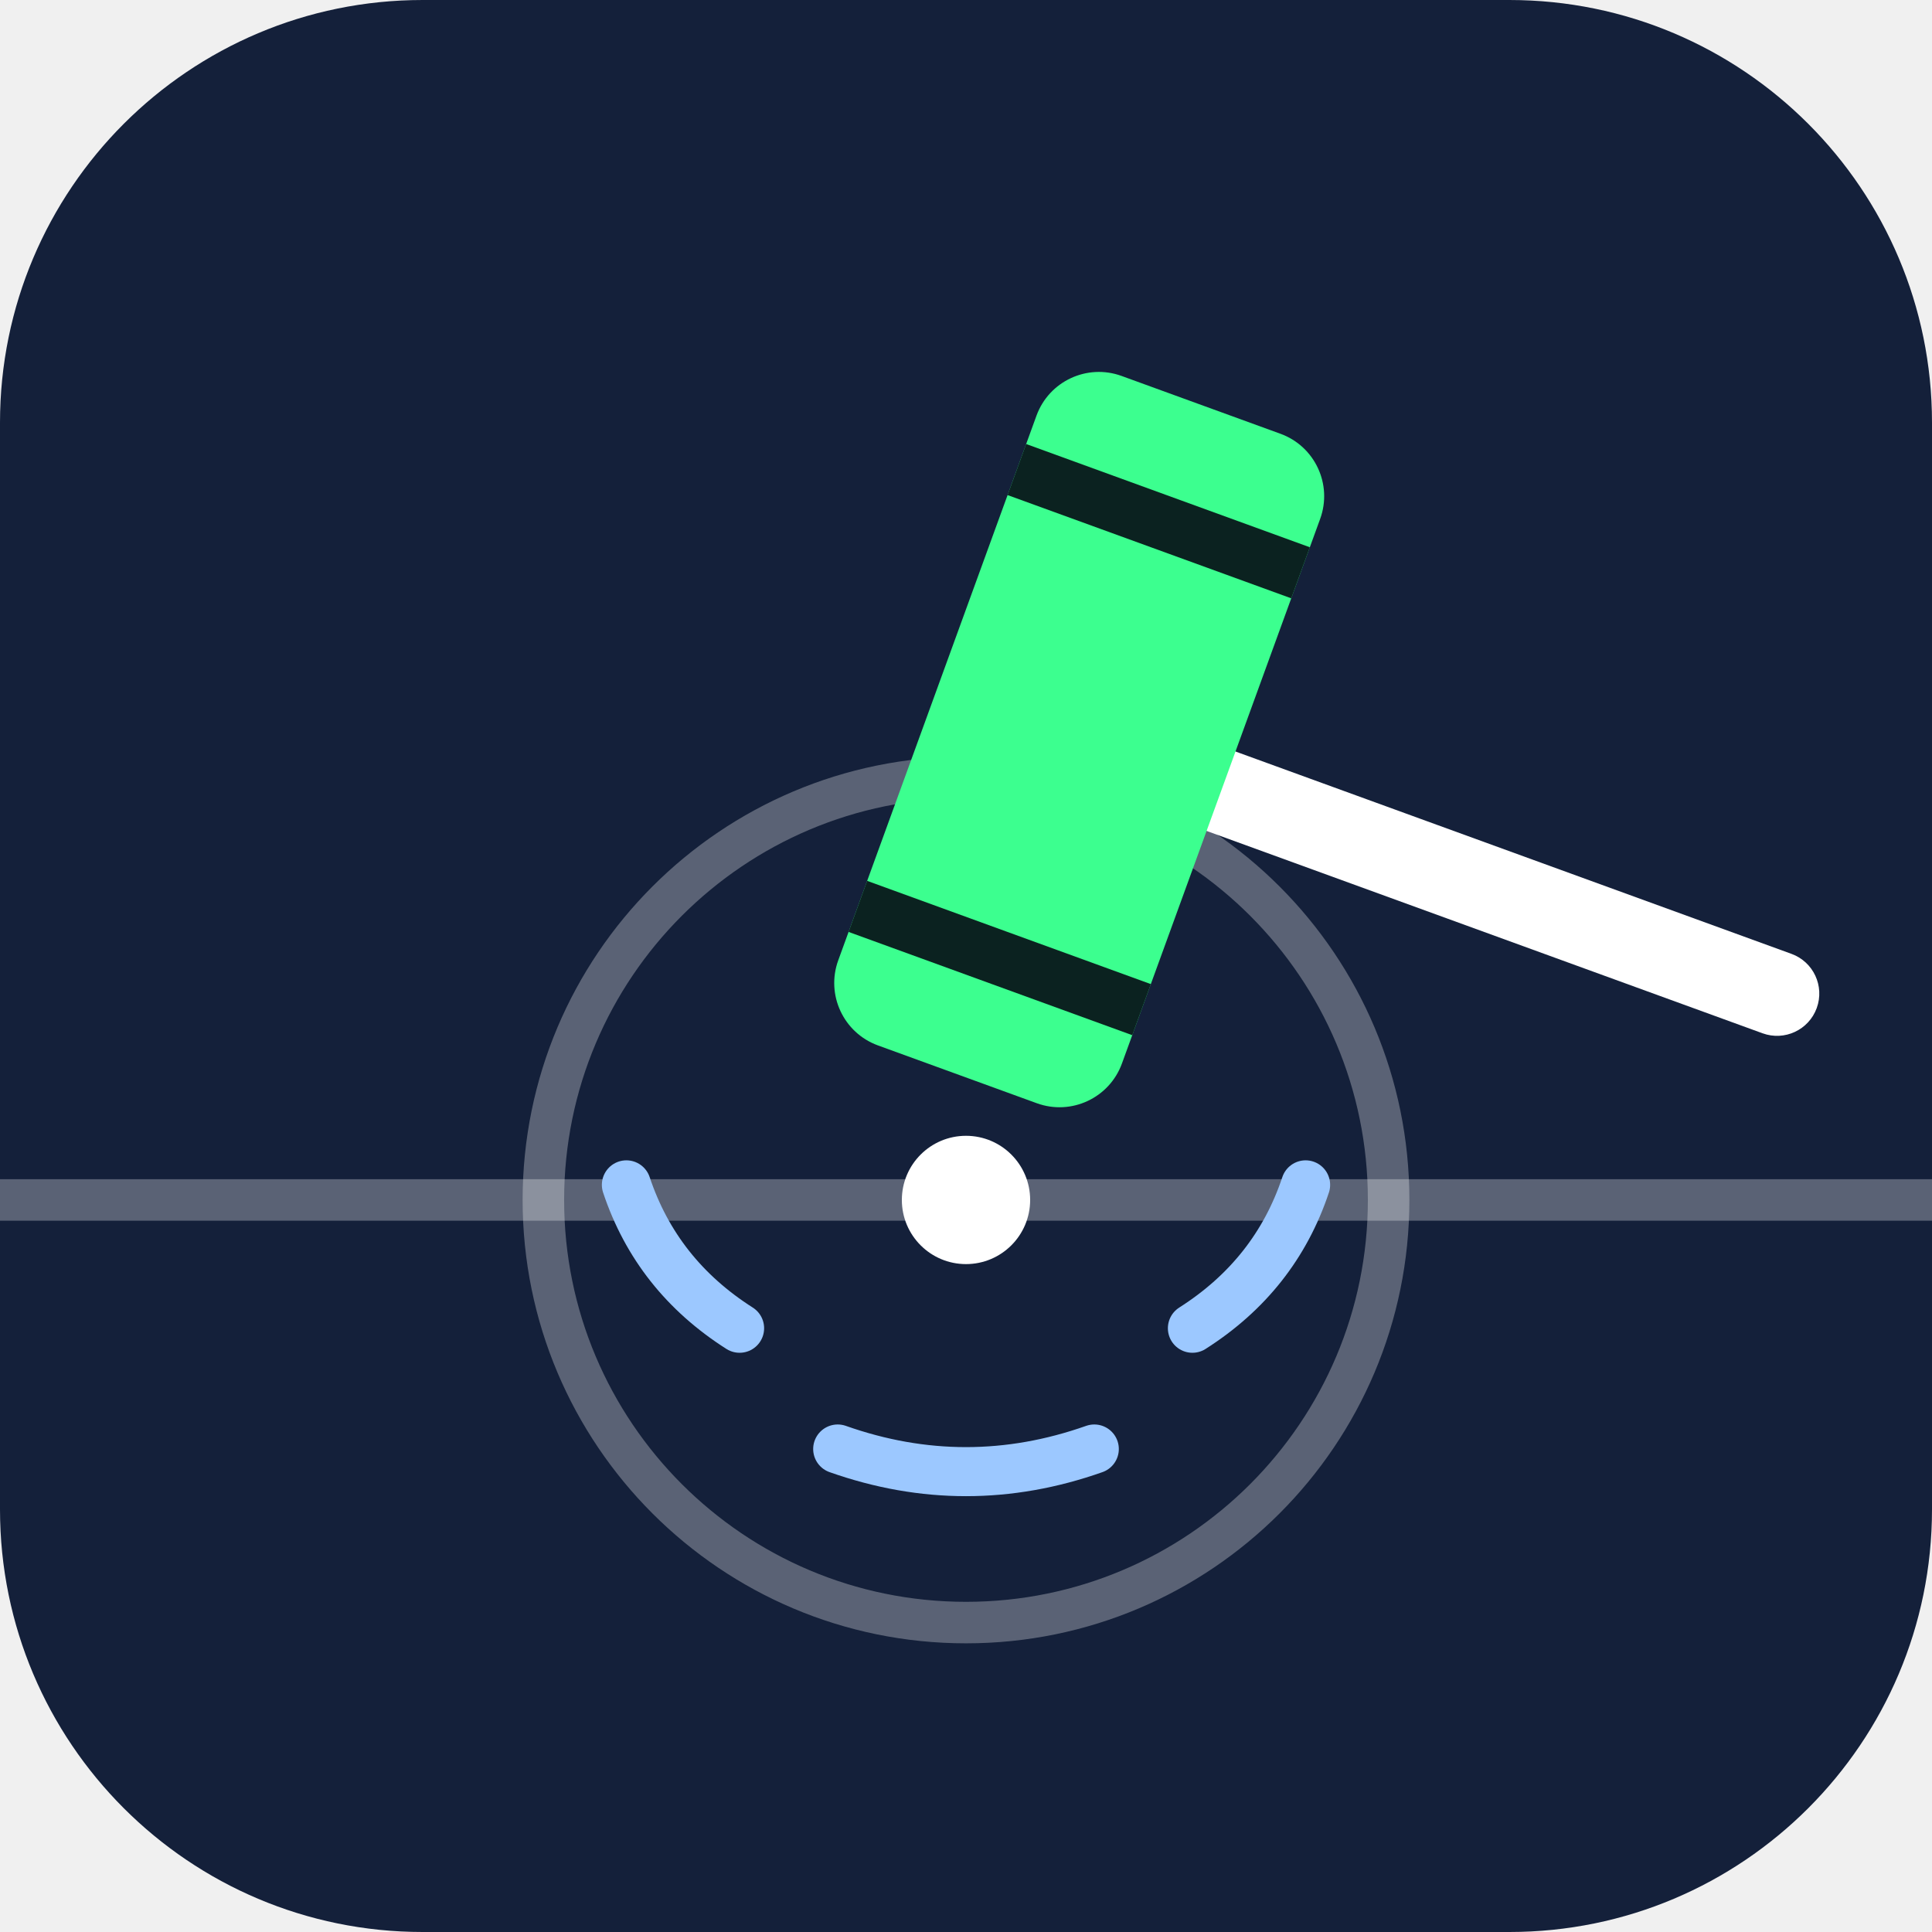
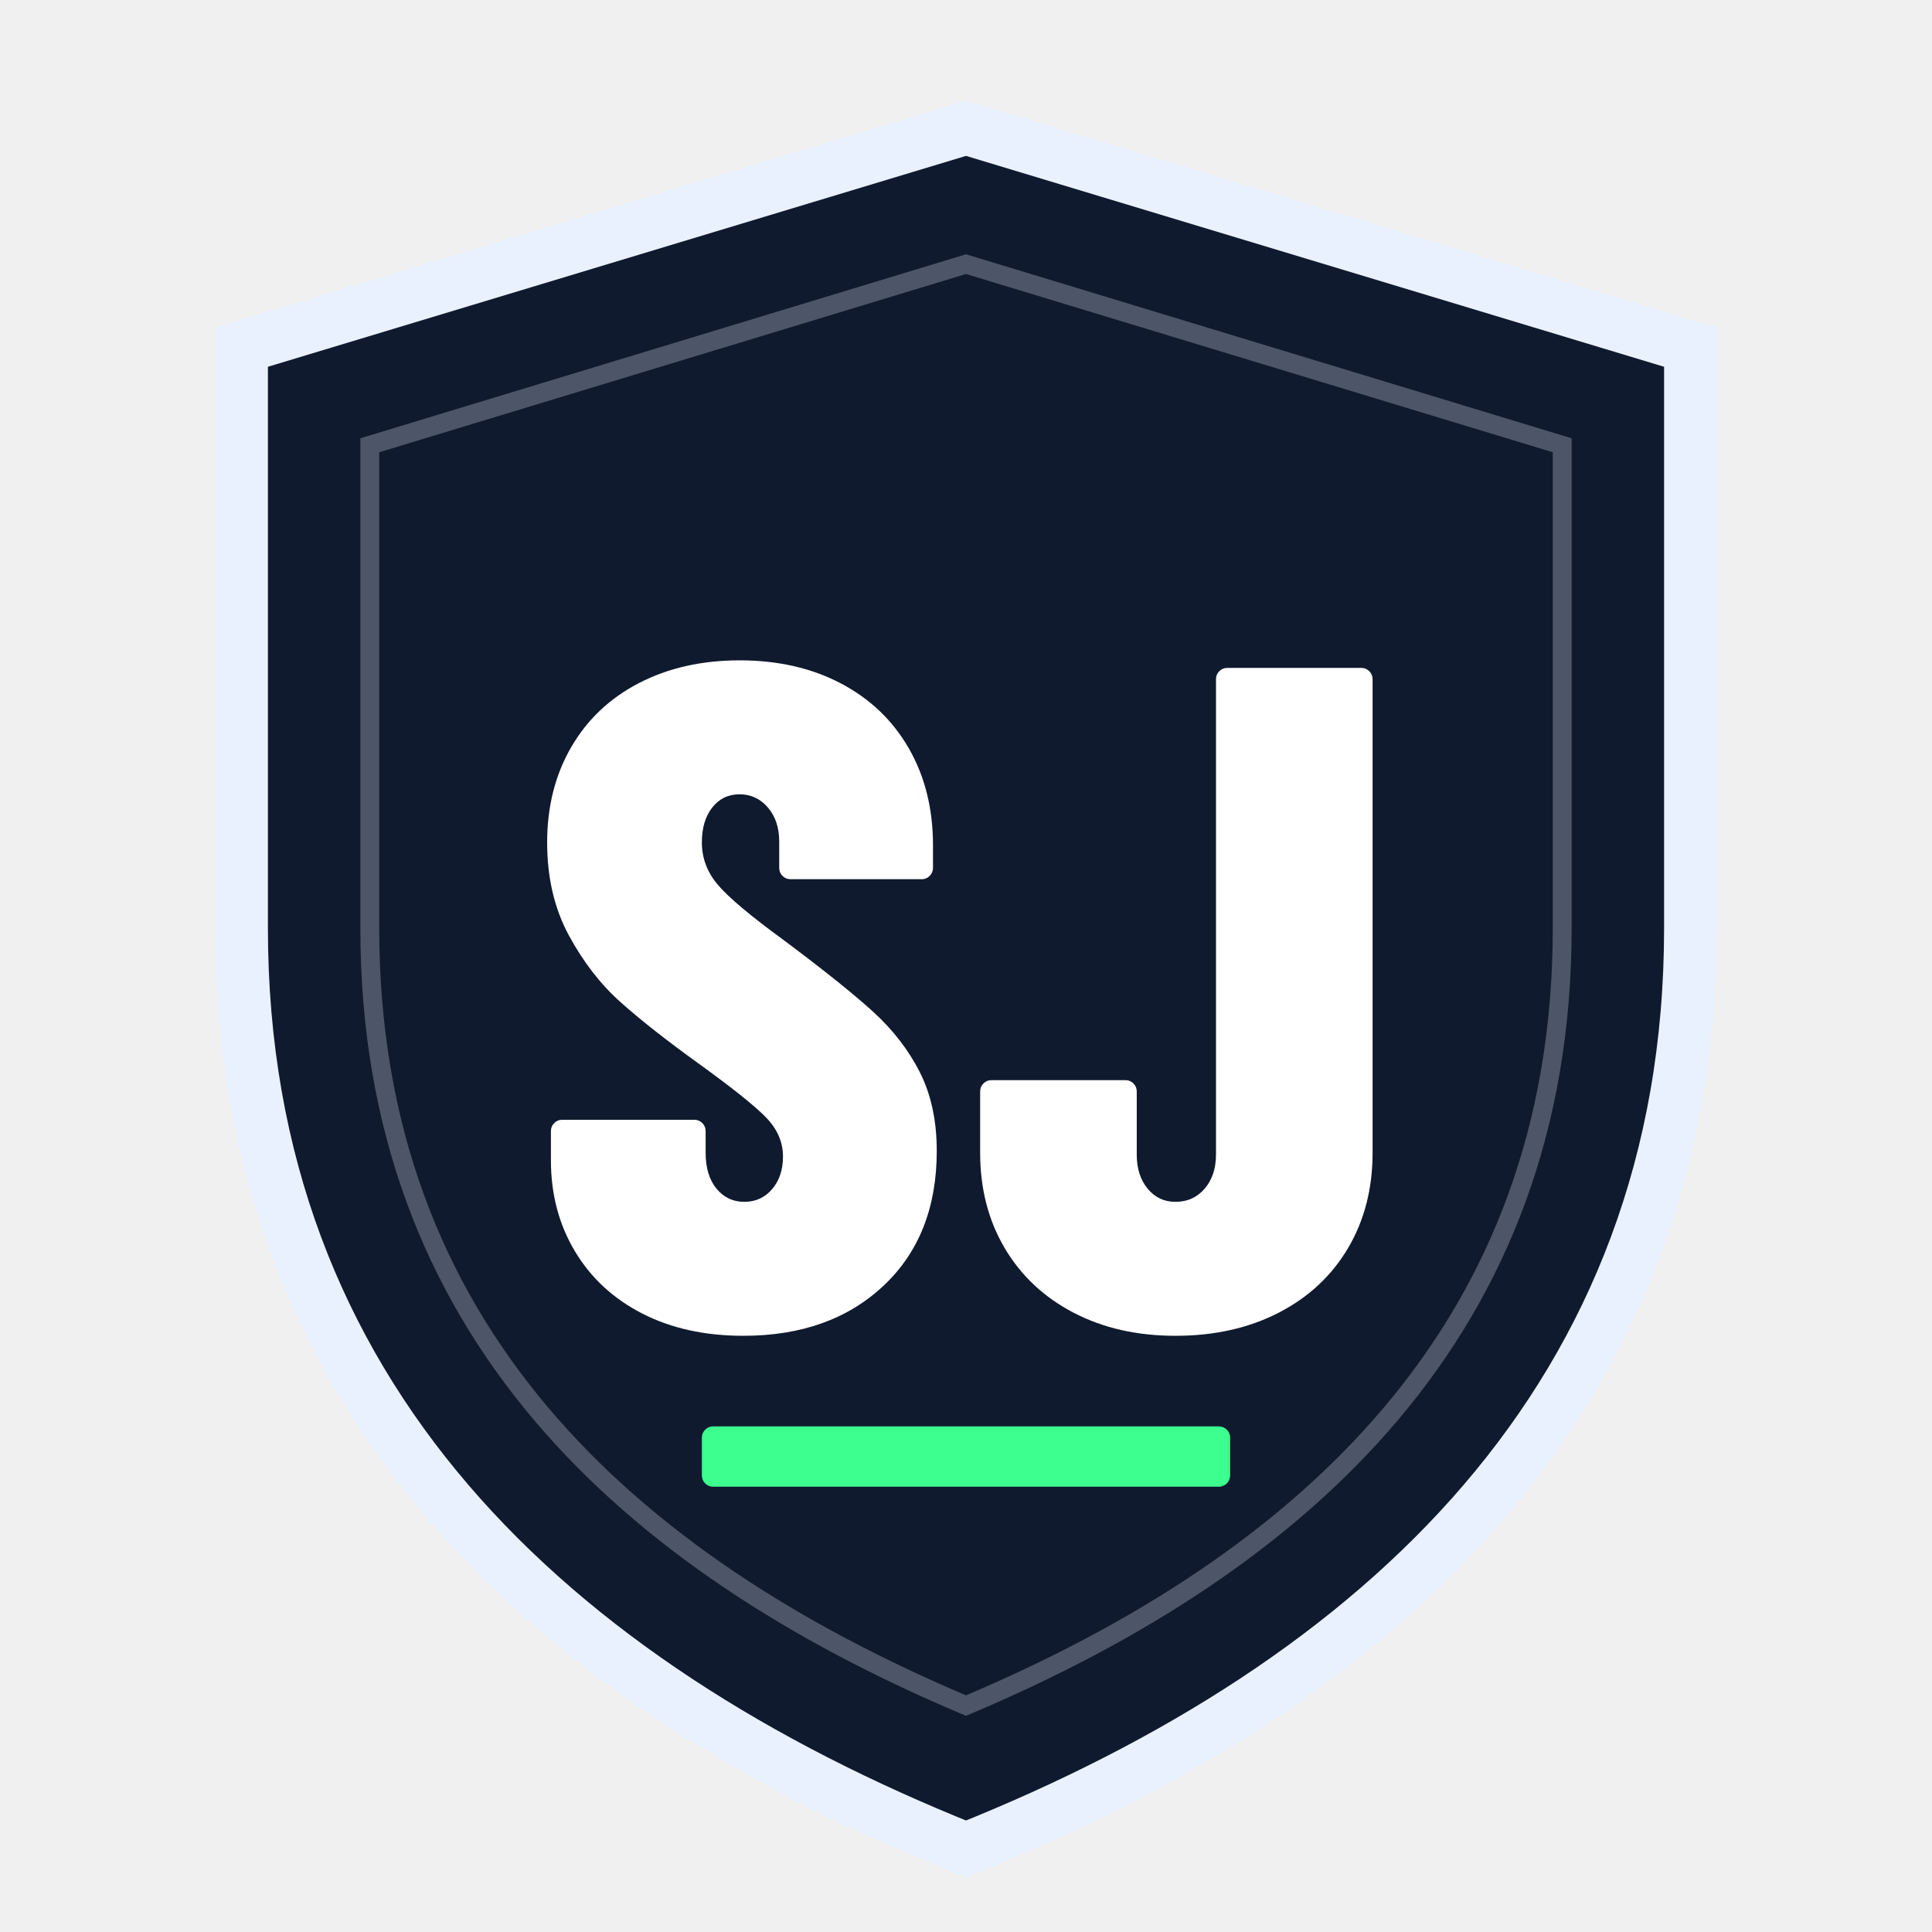
<svg xmlns="http://www.w3.org/2000/svg" viewBox="0 0 512 512" width="512" height="512">
-   <defs />
-   <rect width="512" height="512" rx="112" fill="#14203A" />
-   <g fill="none" stroke="#FFFFFF" stroke-opacity=".3" stroke-width="11">
-     <circle cx="256" cy="318" r="112" />
-     <line x1="0" y1="318" x2="512" y2="318" />
+   <path d="M256 34 L448 92 V246 C448 370 366 446 256 490 C146 446 64 370 64 246 V92 Z" fill="#101A2E" />
+   <path d="M256 34 L448 92 V246 C448 370 366 446 256 490 C146 446 64 370 64 246 V92 Z" fill="none" stroke="#E9F1FF" stroke-width="14" />
+   <path d="M256 70 L414 118 V246 C414 352 346 414 256 452 C166 414 98 352 98 246 V118 Z" fill="none" stroke="#E9F1FF" stroke-opacity=".28" stroke-width="5" />
+   <g transform="translate(139.5 352)">
+     <path d="M6.5 -44.5V-52.25Q6.5 -53.5 7.375 -54.375Q8.25 -55.25 9.5 -55.25H44.5Q45.75 -55.25 46.625 -54.375Q47.5 -53.5 47.5 -52.25V-46.5Q47.5 -40.5 50.375 -37.0Q53.25 -33.5 57.75 -33.5Q62.25 -33.5 65.125 -36.875Q68.0 -40.25 68.0 -45.5Q68.0 -51.25 63.5 -55.875Q59.0 -60.5 45.5 -70.25Q33.0 -79.25 25.0 -86.375Q17.0 -93.5 11.25 -104.125Q5.5 -114.75 5.5 -128.75Q5.5 -143.0 11.875 -154.0Q18.25 -165.0 29.875 -171.0Q41.5 -177.0 56.5 -177.0Q71.75 -177.0 83.375 -170.875Q95.0 -164.75 101.375 -153.625Q107.75 -142.5 107.75 -128.0V-122.0Q107.75 -120.75 106.875 -119.875Q106.0 -119.0 104.75 -119.0H70.0Q68.75 -119.0 67.875 -119.875Q67.0 -120.75 67.0 -122.0V-129.0Q67.0 -134.5 64.0 -138.0Q61.0 -141.5 56.5 -141.5Q52.0 -141.5 49.25 -138.0Q46.5 -134.5 46.5 -128.75Q46.5 -122.5 50.75 -117.5Q55.0 -112.5 68.0 -103.0Q83.75 -91.25 91.75 -84.0Q99.75 -76.75 104.25 -67.875Q108.75 -59.0 108.75 -47.0Q108.75 -24.5 94.625 -11.25Q80.5 2.0 57.5 2.0Q42.25 2.0 30.75 -3.875Q19.25 -9.75 12.875 -20.375Q6.5 -31.0 6.5 -44.5Z" fill="#FFFFFF" />
  </g>
-   <circle cx="256" cy="318" r="17" fill="#FFFFFF" />
-   <g fill="none" stroke="#9CC8FF" stroke-width="13" stroke-linecap="round">
-     <path d="M196 352 q-22 -14 -30 -38" />
-     <path d="M316 352 q22 -14 30 -38" />
-     <path d="M222 384 q34 12 68 0" />
+   <g transform="translate(257.0 352)">
+     <path d="M2.75 -46.5V-62.75Q2.75 -64.0 3.625 -64.875Q4.5 -65.75 5.75 -65.75H41.25Q42.5 -65.75 43.375 -64.875Q44.25 -64.0 44.25 -62.75V-46.0Q44.25 -40.5 47.125 -37.0Q50.0 -33.5 54.5 -33.5Q59.25 -33.5 62.25 -37.0Q65.25 -40.5 65.25 -46.0V-172.0Q65.25 -173.25 66.125 -174.125Q67.0 -175.0 68.25 -175.0H103.75Q105.0 -175.0 105.875 -174.125Q106.75 -173.25 106.75 -172.0V-46.5Q106.75 -32.25 100.25 -21.25Q93.75 -10.25 81.875 -4.125Q70.0 2.0 54.5 2.0Q39.25 2.0 27.5 -4.125Q15.75 -10.25 9.25 -21.25Q2.75 -32.25 2.75 -46.5Z" fill="#FFFFFF" />
  </g>
-   <g transform="translate(286 196) rotate(-70)">
-     <rect x="-11.2" y="24.0" width="22.4" height="184.0" rx="11.2" fill="#FFFFFF" />
-     <rect x="-94.4" y="-40.0" width="188.8" height="80.0" rx="17.6" fill="#3CFF8F" />
-     <rect x="-68.8" y="-40.0" width="14.4" height="80.0" fill="#060A14" opacity=".9" />
-     <rect x="54.4" y="-40.0" width="14.4" height="80.0" fill="#060A14" opacity=".9" />
-   </g>
+   <rect x="186" y="378" width="140" height="16" rx="3" fill="#3CFF8F" />
</svg>
